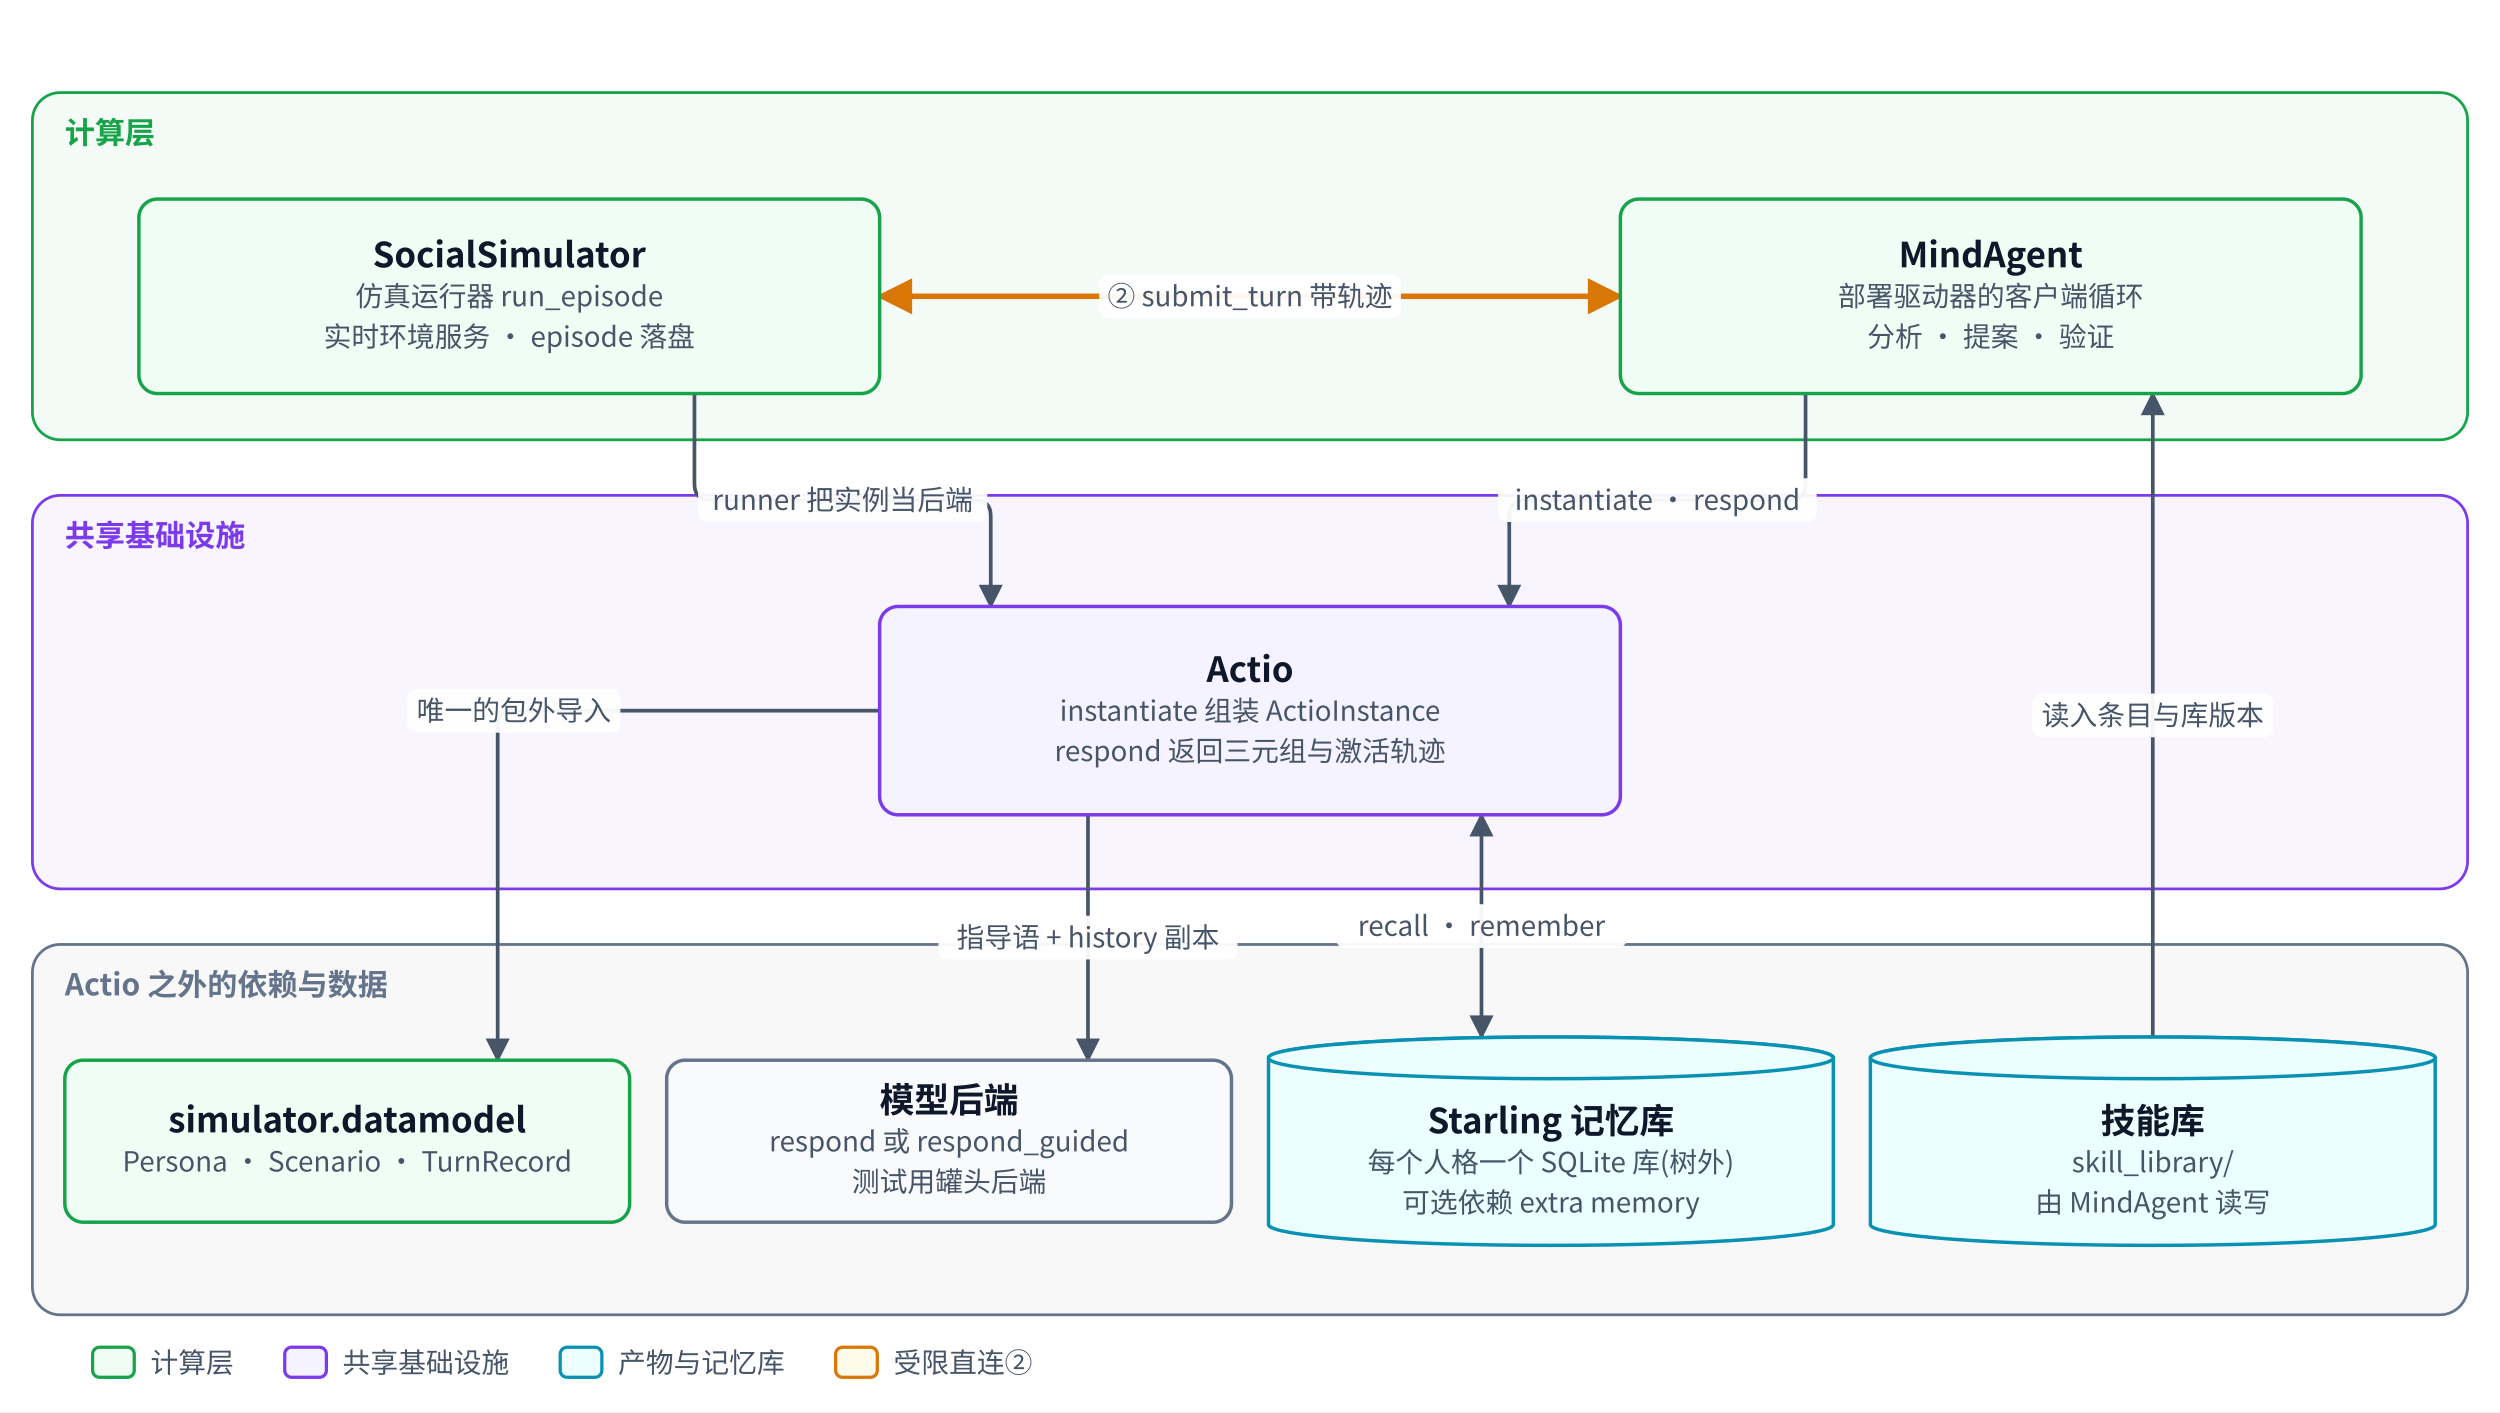
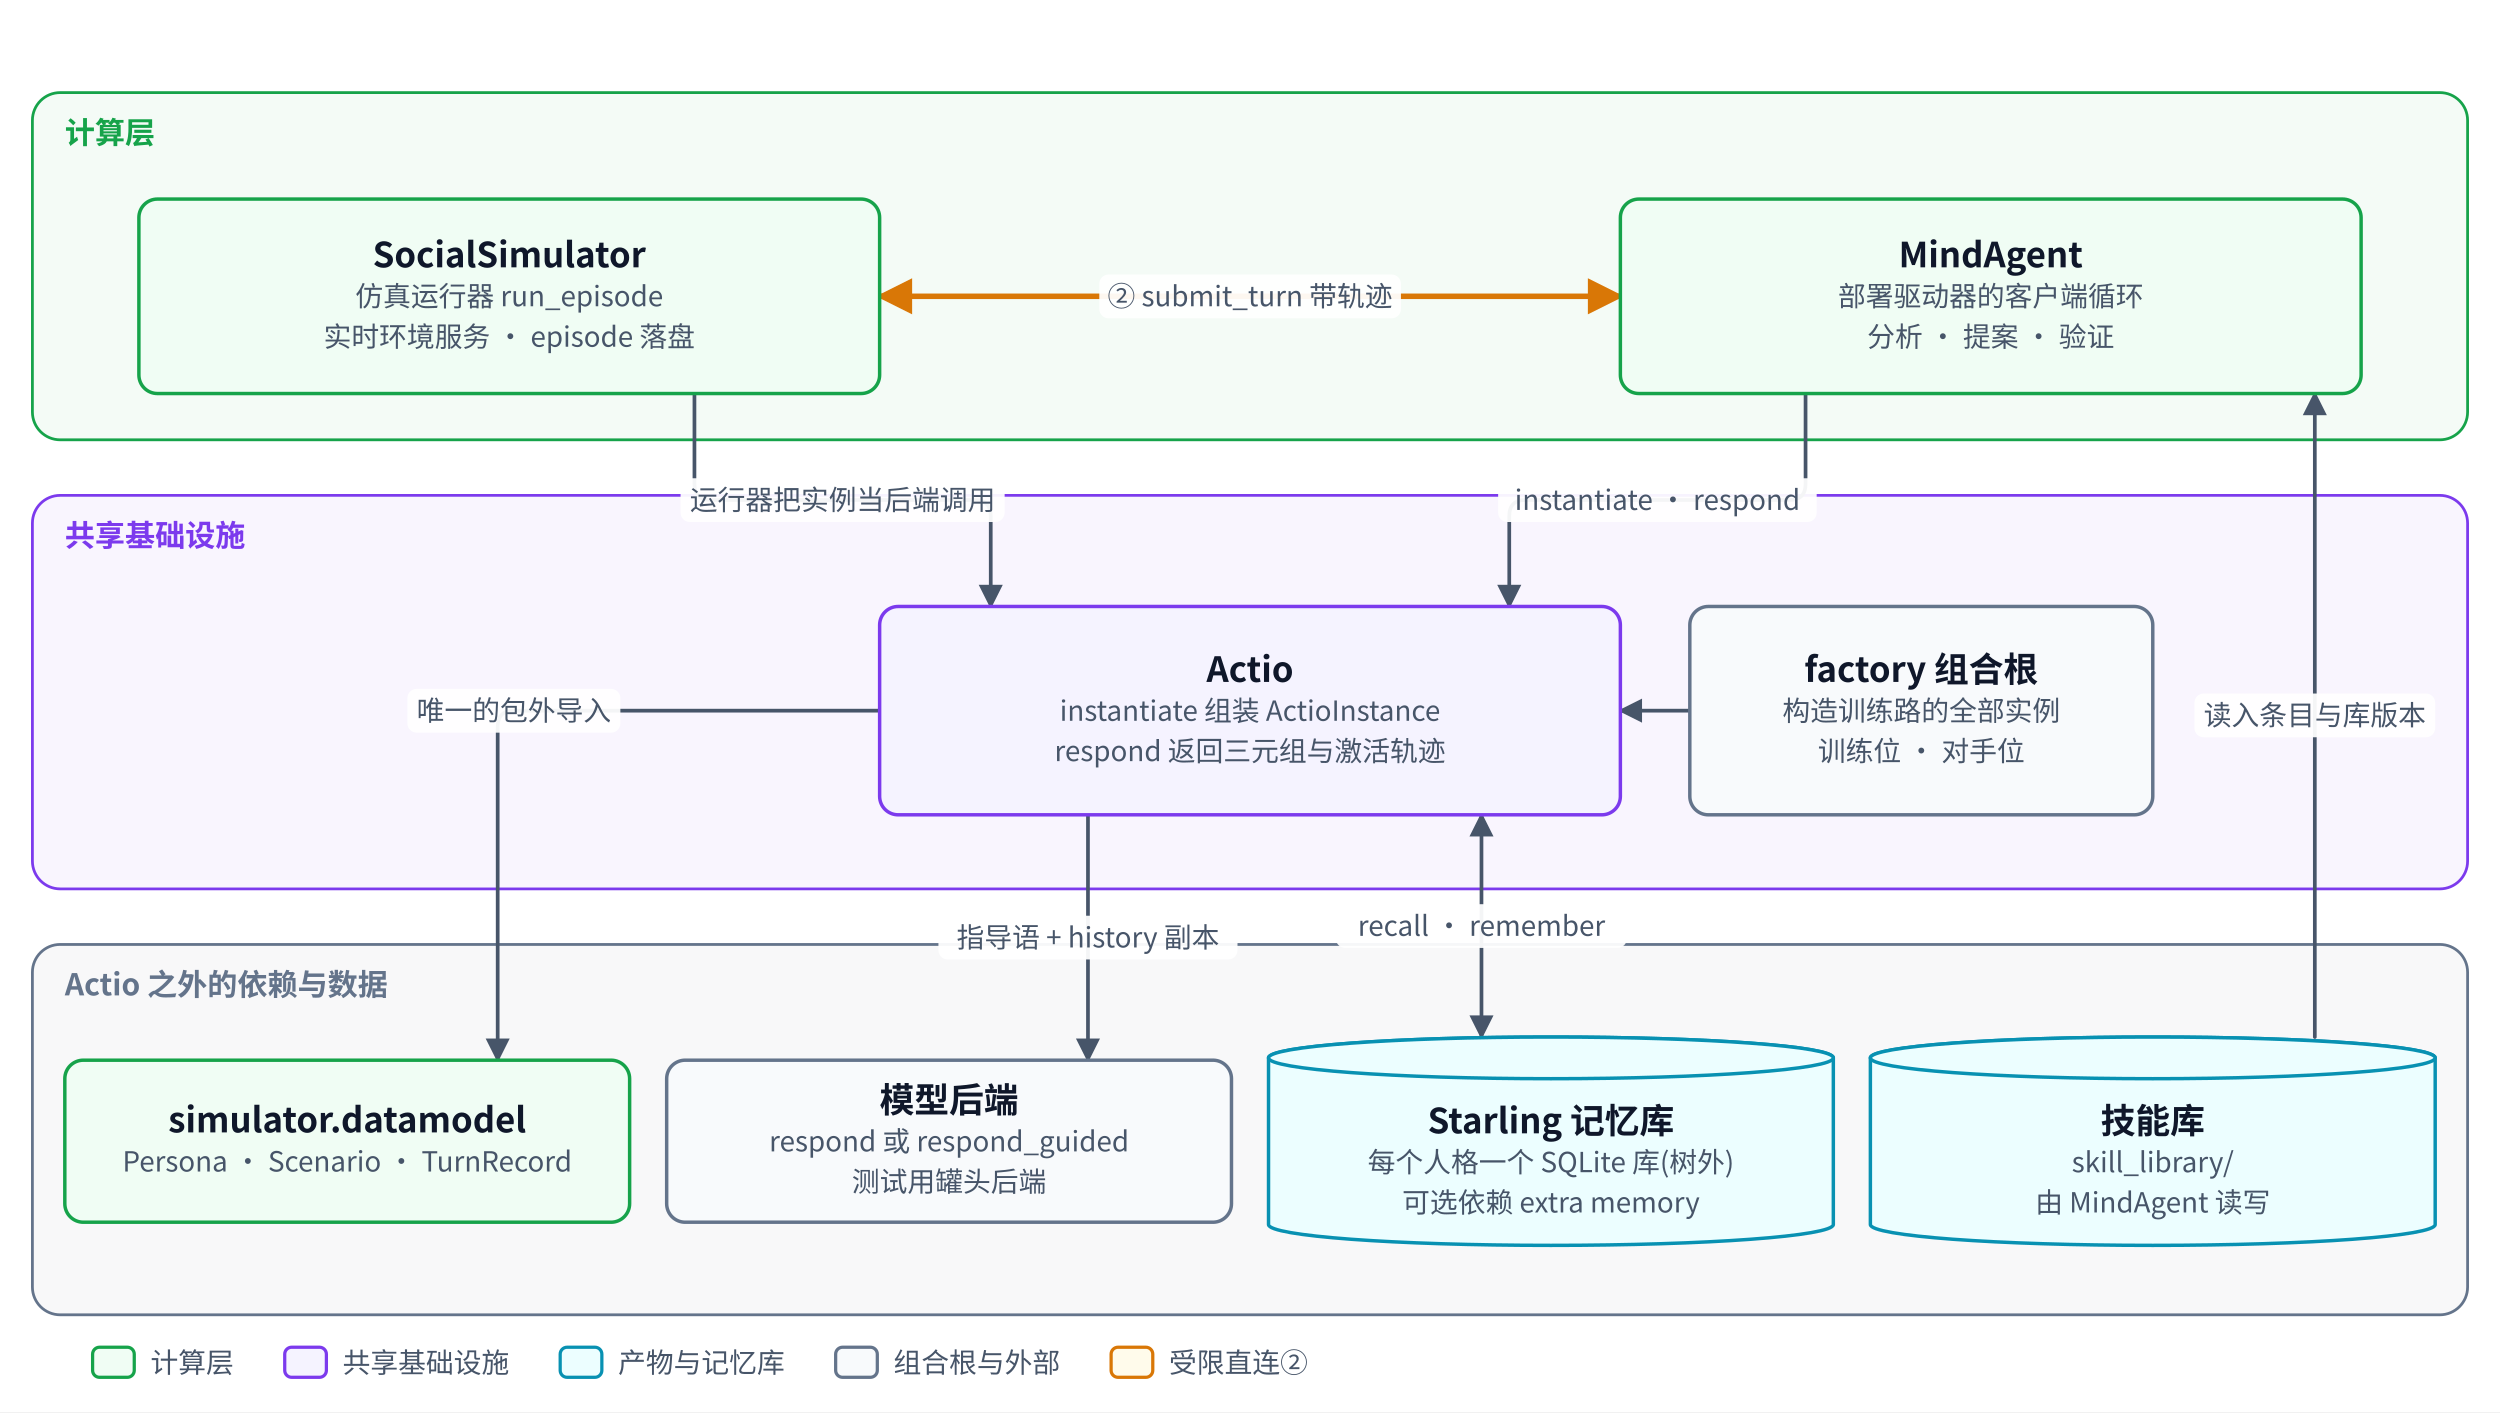
<svg xmlns="http://www.w3.org/2000/svg" viewBox="0 0 1080 610" width="1080" height="610" role="img" aria-labelledby="t d" font-family="-apple-system,BlinkMacSystemFont,'PingFang SC','Hiragino Sans GB','Noto Sans CJK SC','Microsoft YaHei','Segoe UI',Helvetica,Arial,sans-serif">
  <defs>
    <marker id="ah0" viewBox="0 0 10 10" refX="9" refY="5" markerWidth="6.5" markerHeight="6.5" orient="auto-start-reverse">
      <path d="M0,0 L10,5 L0,10 z" fill="#475569" />
    </marker>
    <marker id="ah1" viewBox="0 0 10 10" refX="9" refY="5" markerWidth="6.5" markerHeight="6.5" orient="auto-start-reverse">
      <path d="M0,0 L10,5 L0,10 z" fill="#d97706" />
    </marker>
  </defs>
  <rect width="1080" height="610" fill="#ffffff" />
  <rect x="14" y="40" width="1052" height="150" rx="12" fill="#16a34a" fill-opacity="0.05" stroke="#16a34a" stroke-width="1.2" />
  <text x="28" y="62" text-anchor="start" font-size="13" font-weight="700" fill="#16a34a">计算层</text>
  <rect x="14" y="214" width="1052" height="170" rx="12" fill="#7c3aed" fill-opacity="0.05" stroke="#7c3aed" stroke-width="1.2" />
  <text x="28" y="236" text-anchor="start" font-size="13" font-weight="700" fill="#7c3aed">共享基础设施</text>
  <rect x="14" y="408" width="1052" height="160" rx="12" fill="#64748b" fill-opacity="0.05" stroke="#64748b" stroke-width="1.2" />
  <text x="28" y="430" text-anchor="start" font-size="13" font-weight="700" fill="#64748b">Actio 之外的依赖与数据</text>
  <path d="M300.0,170.0 L300.0,209.0 Q300.0,216.0 307.0,216.0 L421.0,216.0 Q428.0,216.0 428.0,223.0 L428.0,262.0" fill="none" stroke="#475569" stroke-width="1.6" stroke-linejoin="round" stroke-linecap="round" marker-end="url(#ah0)" />
  <path d="M780.0,170.0 L780.0,209.0 Q780.0,216.0 773.0,216.0 L659.0,216.0 Q652.0,216.0 652.0,223.0 L652.0,262.0" fill="none" stroke="#475569" stroke-width="1.6" stroke-linejoin="round" stroke-linecap="round" marker-end="url(#ah0)" />
  <path d="M700.0,128.0 L380.0,128.0" fill="none" stroke="#d97706" stroke-width="2.4" stroke-linejoin="round" stroke-linecap="round" marker-end="url(#ah1)" marker-start="url(#ah1)" />
  <path d="M470.0,352.0 L470.0,458.0" fill="none" stroke="#475569" stroke-width="1.6" stroke-linejoin="round" stroke-linecap="round" marker-end="url(#ah0)" />
  <path d="M640.0,352.0 L640.0,448.0" fill="none" stroke="#475569" stroke-width="1.6" stroke-linejoin="round" stroke-linecap="round" marker-end="url(#ah0)" marker-start="url(#ah0)" />
  <path d="M380.0,307.0 L222.0,307.0 Q215.0,307.0 215.0,314.0 L215.0,458.0" fill="none" stroke="#475569" stroke-width="1.6" stroke-linejoin="round" stroke-linecap="round" marker-end="url(#ah0)" />
-   <path d="M930.0,448.0 L930.0,170.0" fill="none" stroke="#475569" stroke-width="1.6" stroke-linejoin="round" stroke-linecap="round" marker-end="url(#ah0)" />
+   <path d="M730.0,307.0 L700.0,307.0" fill="none" stroke="#475569" stroke-width="1.6" stroke-linejoin="round" stroke-linecap="round" marker-end="url(#ah0)" />
+   <path d="M1000.0,448.0 L1000.0,170.0" fill="none" stroke="#475569" stroke-width="1.6" stroke-linejoin="round" stroke-linecap="round" marker-end="url(#ah0)" />
  <rect x="60" y="86" width="320" height="84" rx="8" fill="#f0fdf4" stroke="#16a34a" stroke-width="1.5" />
  <text x="220.0" y="115.5" text-anchor="middle" font-size="15" font-weight="700" fill="#0f172a">SocialSimulator</text>
  <text x="220.0" y="132.3" text-anchor="middle" font-size="12" fill="#475569">仿真运行器 run_episode</text>
  <text x="220.0" y="149.8" text-anchor="middle" font-size="12" fill="#475569">实时环境服务 · episode 落盘</text>
  <rect x="700" y="86" width="320" height="84" rx="8" fill="#f0fdf4" stroke="#16a34a" stroke-width="1.5" />
  <text x="860.0" y="115.5" text-anchor="middle" font-size="15" font-weight="700" fill="#0f172a">MindAgent</text>
  <text x="860.0" y="132.3" text-anchor="middle" font-size="12" fill="#475569">部署驱动器的客户端循环</text>
  <text x="860.0" y="149.8" text-anchor="middle" font-size="12" fill="#475569">分析 · 提案 · 验证</text>
  <rect x="380" y="262" width="320" height="90" rx="8" fill="#f5f3ff" stroke="#7c3aed" stroke-width="1.5" />
  <text x="540.0" y="294.6" text-anchor="middle" font-size="15" font-weight="700" fill="#0f172a">Actio</text>
  <text x="540.0" y="311.4" text-anchor="middle" font-size="12" fill="#475569">instantiate 组装 ActioInstance</text>
  <text x="540.0" y="328.8" text-anchor="middle" font-size="12" fill="#475569">respond 返回三元组与激活轨迹</text>
  <rect x="28" y="458" width="244" height="70" rx="8" fill="#f0fdf4" stroke="#16a34a" stroke-width="1.5" />
  <text x="150.0" y="489.2" text-anchor="middle" font-size="15" font-weight="700" fill="#0f172a">simulator.datamodel</text>
  <text x="150.0" y="506.1" text-anchor="middle" font-size="12" fill="#475569">Persona · Scenario · TurnRecord</text>
  <rect x="288" y="458" width="244" height="70" rx="8" fill="#f8fafc" stroke="#64748b" stroke-width="1.5" />
  <text x="410.0" y="480.6" text-anchor="middle" font-size="15" font-weight="700" fill="#0f172a">模型后端</text>
  <text x="410.0" y="497.4" text-anchor="middle" font-size="12" fill="#475569">respond 或 respond_guided</text>
  <text x="410.0" y="514.8" text-anchor="middle" font-size="12" fill="#475569">测试用罐头后端</text>
  <path d="M548,457 a122.0,9 0 0 1 244,0 v72 a122.0,9 0 0 1 -244,0 z" fill="#ecfeff" stroke="#0891b2" stroke-width="1.5" />
  <ellipse cx="670.0" cy="457" rx="122.0" ry="9" fill="#ecfeff" stroke="#0891b2" stroke-width="1.5" />
  <text x="670.0" y="489.6" text-anchor="middle" font-size="15" font-weight="700" fill="#0f172a">Starling 记忆库</text>
  <text x="670.0" y="506.4" text-anchor="middle" font-size="12" fill="#475569">每个人格一个 SQLite 库(树外)</text>
  <text x="670.0" y="523.8" text-anchor="middle" font-size="12" fill="#475569">可选依赖 extra memory</text>
  <path d="M808,457 a122.0,9 0 0 1 244,0 v72 a122.0,9 0 0 1 -244,0 z" fill="#ecfeff" stroke="#0891b2" stroke-width="1.5" />
  <ellipse cx="930.0" cy="457" rx="122.0" ry="9" fill="#ecfeff" stroke="#0891b2" stroke-width="1.5" />
  <text x="930.0" y="489.6" text-anchor="middle" font-size="15" font-weight="700" fill="#0f172a">技能库</text>
  <text x="930.0" y="506.4" text-anchor="middle" font-size="12" fill="#475569">skill_library/</text>
  <text x="930.0" y="523.8" text-anchor="middle" font-size="12" fill="#475569">由 MindAgent 读写</text>
-   <rect x="301.6" y="206.6" width="124.9" height="18.9" rx="4" fill="#ffffff" fill-opacity="0.94" />
-   <text x="364.0" y="220.3" text-anchor="middle" font-size="12" fill="#475569">runner 把实例当后端</text>
+   <rect x="730" y="262" width="200" height="90" rx="8" fill="#f8fafc" stroke="#64748b" stroke-width="1.5" />
+   <text x="830.0" y="294.6" text-anchor="middle" font-size="15" font-weight="700" fill="#0f172a">factory 组合根</text>
+   <text x="830.0" y="311.4" text-anchor="middle" font-size="12" fill="#475569">构造训练路的全部实例</text>
+   <text x="830.0" y="328.8" text-anchor="middle" font-size="12" fill="#475569">训练位 · 对手位</text>
+   <rect x="294.0" y="206.6" width="140.0" height="18.9" rx="4" fill="#ffffff" fill-opacity="0.94" />
+   <text x="364.0" y="220.3" text-anchor="middle" font-size="12" fill="#475569">运行器把实例当后端调用</text>
  <rect x="647.2" y="206.6" width="137.6" height="18.9" rx="4" fill="#ffffff" fill-opacity="0.94" />
  <text x="716.0" y="220.3" text-anchor="middle" font-size="12" fill="#475569">instantiate · respond</text>
  <rect x="474.9" y="118.6" width="130.3" height="18.9" rx="4" fill="#ffffff" fill-opacity="0.94" />
  <text x="540.0" y="132.3" text-anchor="middle" font-size="12" fill="#475569">② submit_turn 带轨迹</text>
  <rect x="405.4" y="395.6" width="129.2" height="18.9" rx="4" fill="#ffffff" fill-opacity="0.94" />
  <text x="470.0" y="409.3" text-anchor="middle" font-size="12" fill="#475569">指导语 + history 副本</text>
  <rect x="577.1" y="390.6" width="125.7" height="18.9" rx="4" fill="#ffffff" fill-opacity="0.94" />
  <text x="640.0" y="404.3" text-anchor="middle" font-size="12" fill="#475569">recall · remember</text>
  <rect x="176.0" y="297.6" width="92.0" height="18.9" rx="4" fill="#ffffff" fill-opacity="0.94" />
  <text x="222.0" y="311.3" text-anchor="middle" font-size="12" fill="#475569">唯一的包外导入</text>
-   <rect x="878.0" y="299.6" width="104.0" height="18.9" rx="4" fill="#ffffff" fill-opacity="0.94" />
-   <text x="930.0" y="313.3" text-anchor="middle" font-size="12" fill="#475569">读入条目与库版本</text>
+   <rect x="948.0" y="299.6" width="104.0" height="18.9" rx="4" fill="#ffffff" fill-opacity="0.94" />
+   <text x="1000.0" y="313.3" text-anchor="middle" font-size="12" fill="#475569">读入条目与库版本</text>
  <rect x="40" y="582" width="18" height="13" rx="3" fill="#f0fdf4" stroke="#16a34a" stroke-width="1.4" />
  <text x="65" y="593" font-size="12" fill="#475569">计算层</text>
  <rect x="123.0" y="582" width="18" height="13" rx="3" fill="#f5f3ff" stroke="#7c3aed" stroke-width="1.4" />
  <text x="148.0" y="593" font-size="12" fill="#475569">共享基础设施</text>
  <rect x="242.0" y="582" width="18" height="13" rx="3" fill="#ecfeff" stroke="#0891b2" stroke-width="1.4" />
  <text x="267.0" y="593" font-size="12" fill="#475569">产物与记忆库</text>
-   <rect x="361.0" y="582" width="18" height="13" rx="3" fill="#fffbeb" stroke="#d97706" stroke-width="1.4" />
-   <text x="386.0" y="593" font-size="12" fill="#475569">受限直连②</text>
+   <rect x="361.0" y="582" width="18" height="13" rx="3" fill="#f8fafc" stroke="#64748b" stroke-width="1.4" />
+   <text x="386.0" y="593" font-size="12" fill="#475569">组合根与外部</text>
+   <rect x="480.0" y="582" width="18" height="13" rx="3" fill="#fffbeb" stroke="#d97706" stroke-width="1.4" />
+   <text x="505.0" y="593" font-size="12" fill="#475569">受限直连②</text>
</svg>
